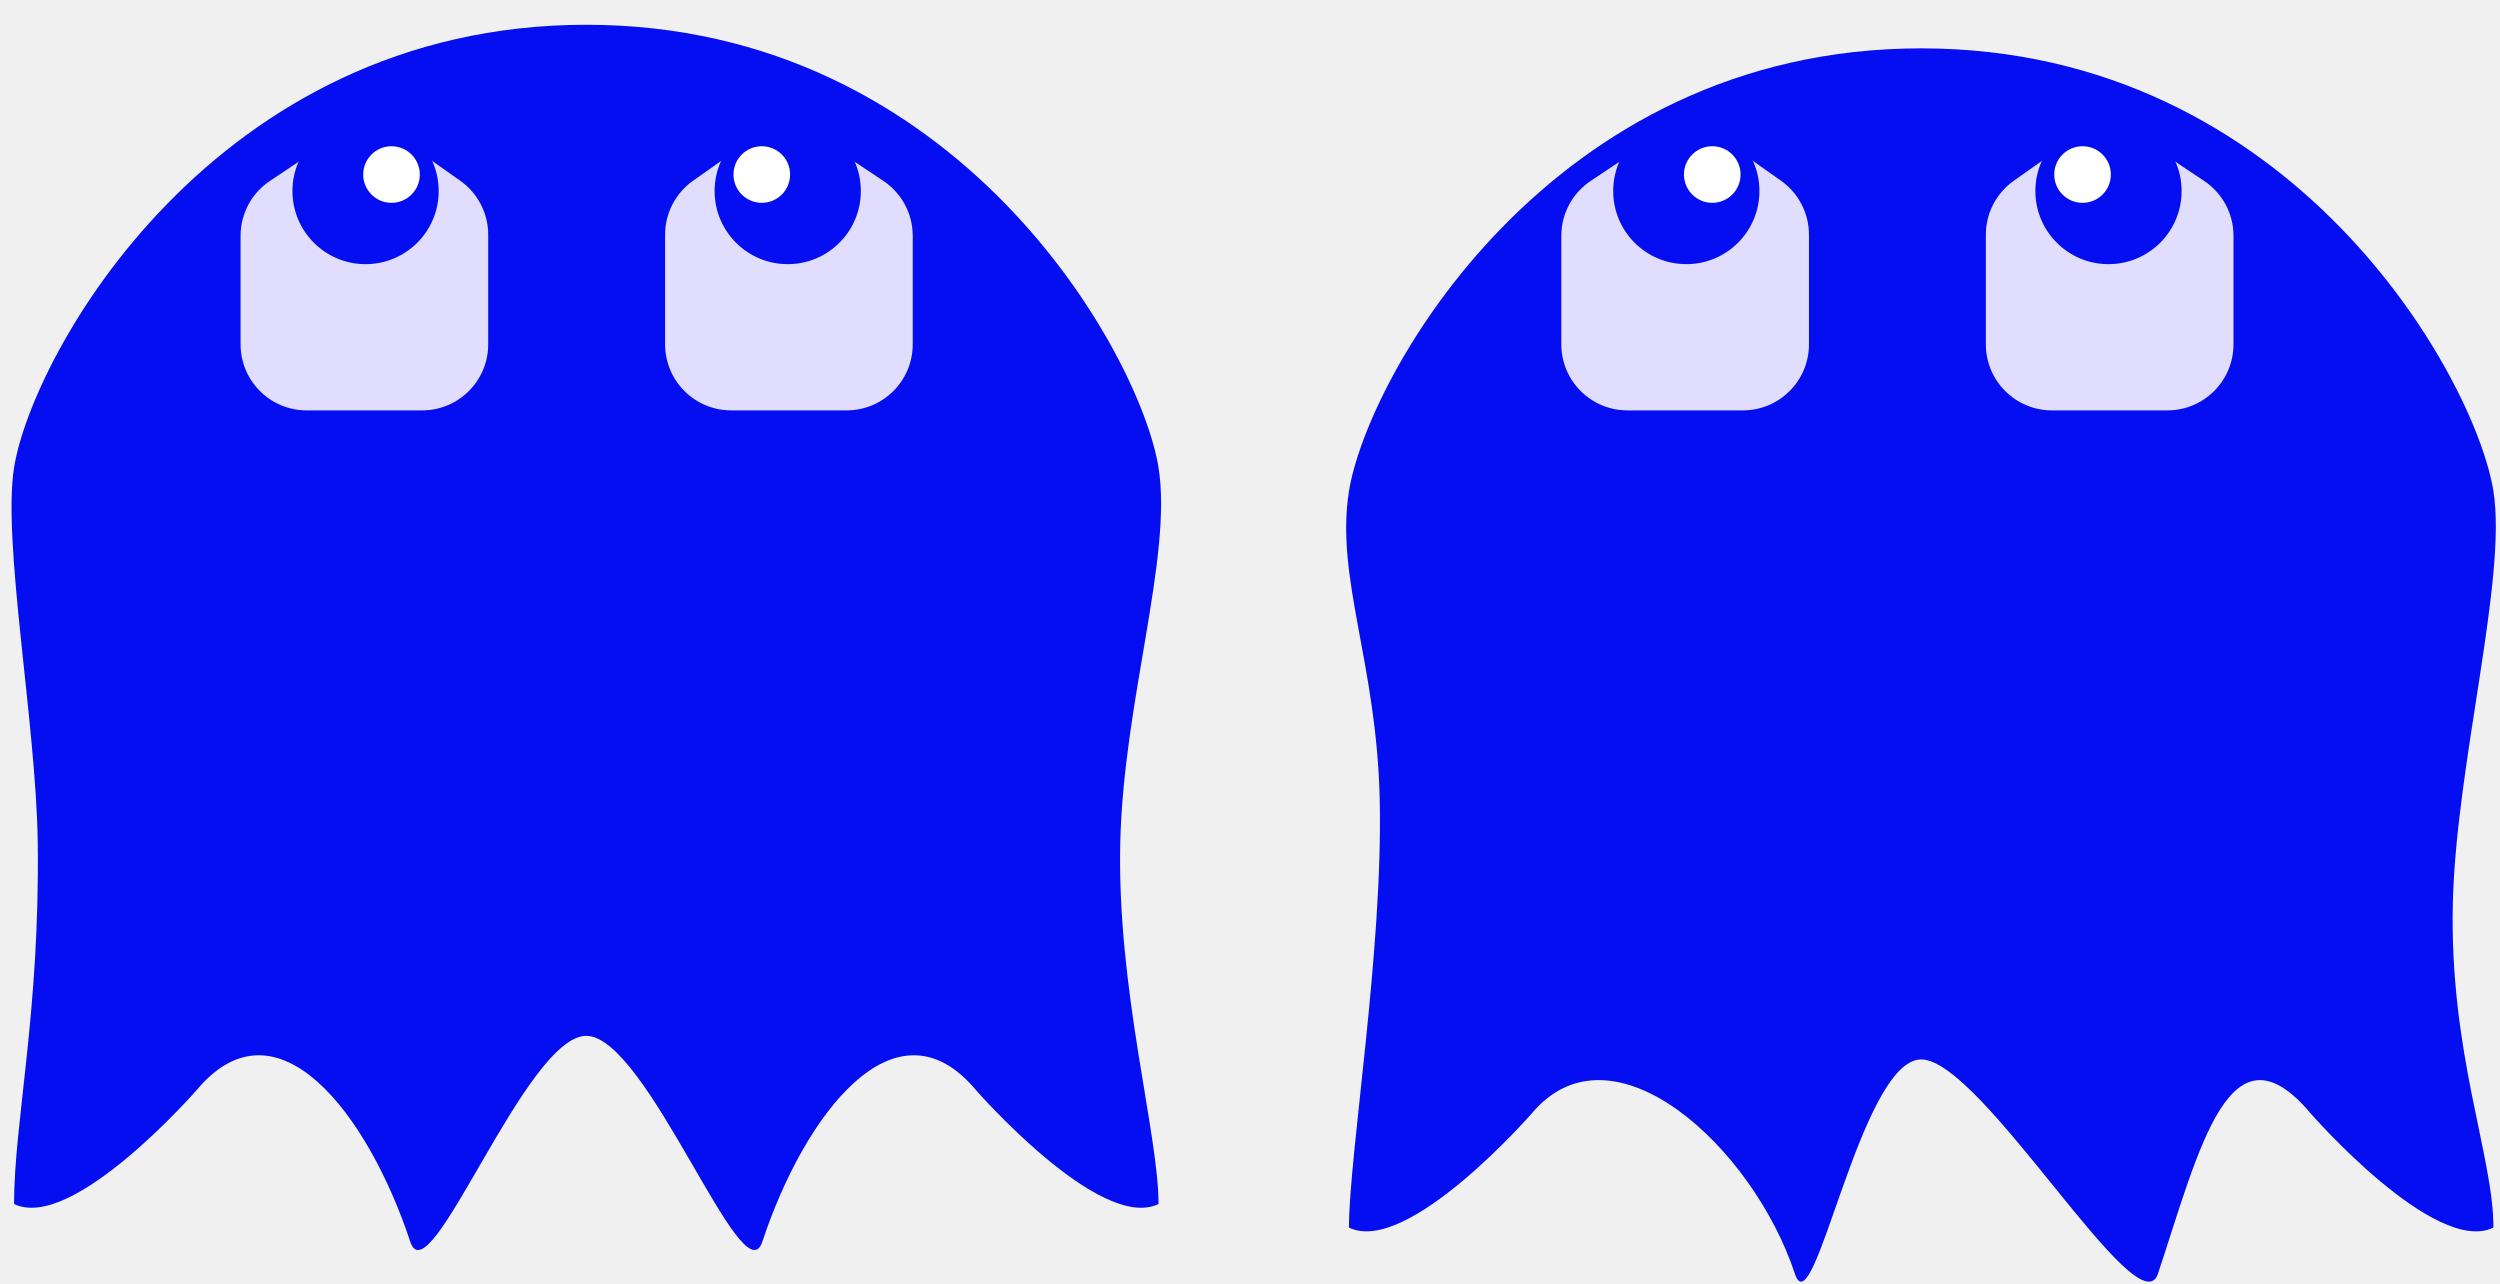
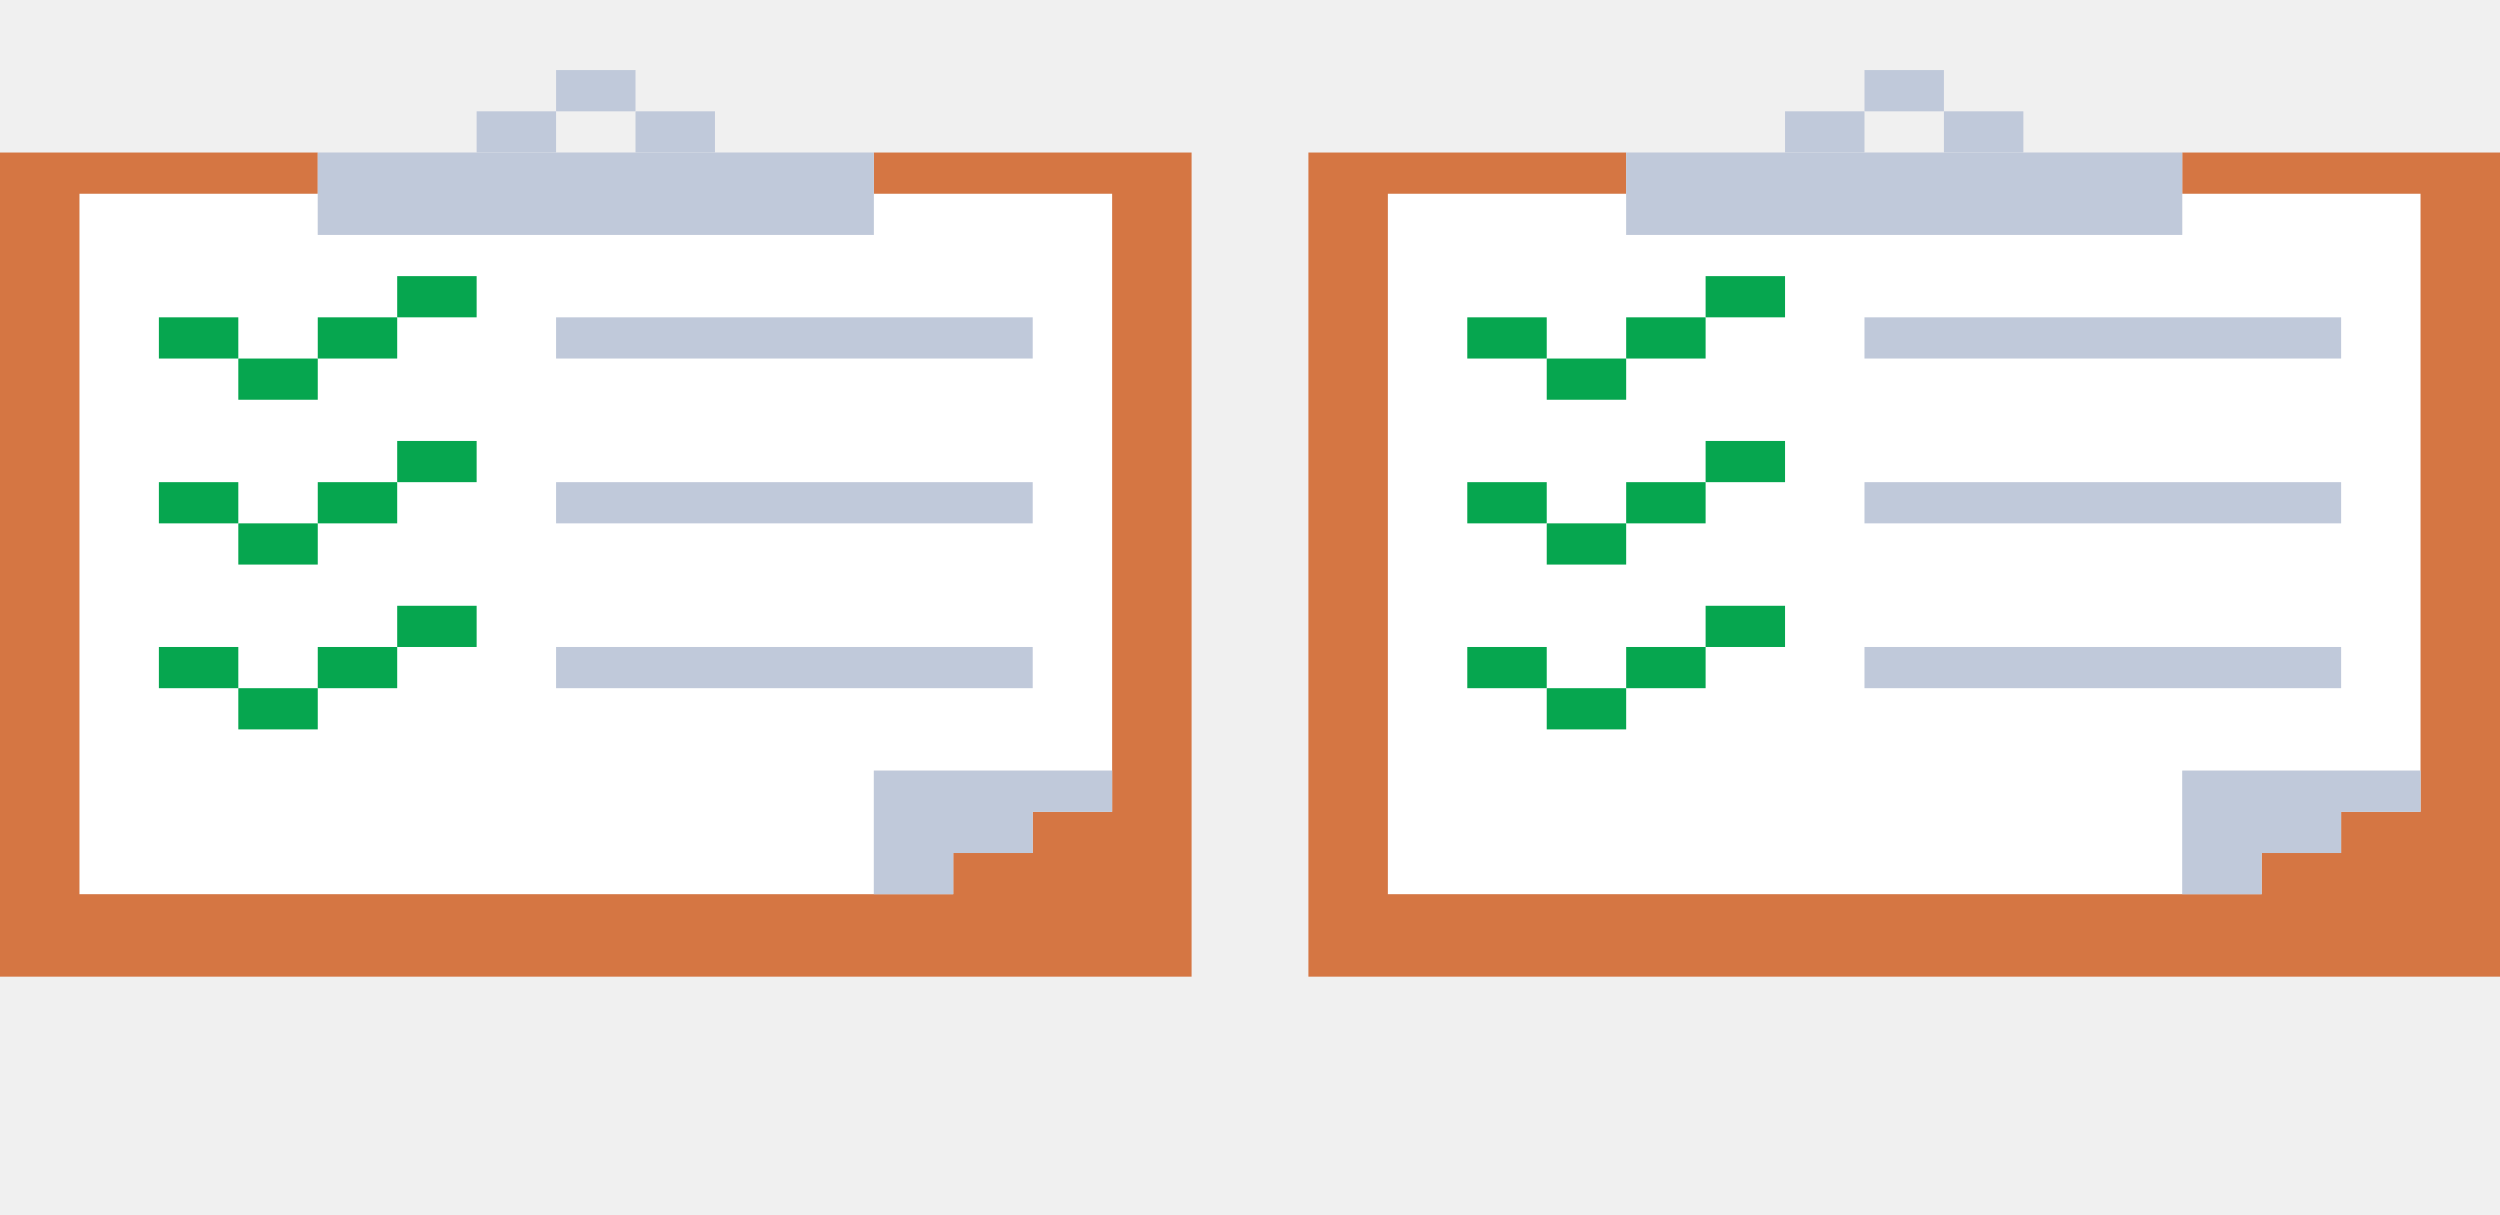
- <svg xmlns="http://www.w3.org/2000/svg" width="530" height="272" viewBox="0 0 530 272" fill="none">
+ <svg xmlns="http://www.w3.org/2000/svg" width="535" height="260" viewBox="0 0 535 260" fill="none">
  <g clip-path="url(#clip0_12_3840)">
-     <path d="M245.61 99.14C248.603 117.958 238.212 148.627 237.5 178.5C236.754 209.807 245.61 240.241 245.61 255.25C233.2 261.3 206.79 230.97 206.79 230.97C189.74 210.76 170.47 236.45 161.61 263.25C157.55 275.5 137.19 219.6 124.29 219.6C111.39 219.6 91.03 275.5 86.98 263.25C78.12 236.45 58.85 210.76 41.8 230.97C41.8 230.97 15.39 261.3 2.98 255.25C2.98 237.926 8.489 214.548 8 178.5C7.662 153.519 0.467 114.916 2.98 99.14C6.78 75.28 45.25 5.25 124.29 5.25C203.33 5.25 241.81 75.28 245.61 99.14Z" fill="#040EF0" />
+     <path d="M221 41.455H204H187V50.273H170H153H136H119H102H85H68V41.455H51H34H17V50.273V59.091V67.909V76.727V85.546V94.364V103.182V112V120.818V129.636V138.455V147.273V156.091V164.909V173.727V182.545V191.364H34H51H68H85H102H119H136H153H170H187V182.545V173.727V164.909H204H221H238V156.091V147.273V138.455V129.636V120.818V112V103.182V94.364V85.546V76.727V67.909V59.091V50.273V41.455H221Z" fill="white" />
+     <path d="M238 32.636H221H204H187V41.455H204H221H238V50.273V59.091V67.909V76.727V85.546V94.364V103.182V112V120.818V129.636V138.455V147.273V156.091V164.909V173.727H221V182.546H204V191.364H187H170H153H136H119H102H85H68H51H34H17V182.546V173.727V164.909V156.091V147.273V138.455V129.636V120.818V112V103.182V94.364V85.546V76.727V67.909V59.091V50.273V41.455H34H51H68V32.636H51H34H17H0V41.455V50.273V59.091V67.909V76.727V85.546V94.364V103.182V112V120.818V129.636V138.455V147.273V156.091V164.909V173.727V182.546V191.364V200.182V209H17H34H51H68H85H102H119H136H153H170H187H204H221H238H255V200.182V191.364V182.546V173.727V164.909V156.091V147.273V138.455V129.636V120.818V112V103.182V94.364V85.546V76.727V67.909V59.091V50.273V41.455V32.636H238Z" fill="#D57643" />
+     <path d="M221 164.909H204H187V173.727V182.546V191.364H204V182.546H221V173.727H238V164.909H221Z" fill="#C0C9DA" />
+     <path d="M136 15H119V23.818H136V15Z" fill="#C0C9DA" />
+     <path d="M119 23.818H102V32.636H119V23.818Z" fill="#C0C9DA" />
+     <path d="M153 23.818H136V32.636H153V23.818Z" fill="#C0C9DA" />
+     <path d="M170 32.636H153H136H119H102H85H68V41.455V50.273H85H102H119H136H153H170H187V41.455V32.636H170Z" fill="#C0C9DA" />
+     <path d="M51 67.909H34V76.727H51V67.909Z" fill="#06A64F" />
+     <path d="M68 76.727H51V85.546H68V76.727Z" fill="#06A64F" />
+     <path d="M85 67.909H68V76.727H85V67.909Z" fill="#06A64F" />
+     <path d="M102 59.091H85V67.909H102V59.091Z" fill="#06A64F" />
+     <path d="M204 67.909H187H170H153H136H119V76.727H136H153H170H187H204H221V67.909H204Z" fill="#C0C9DA" />
+     <path d="M51 103.182H34V112H51V103.182Z" fill="#06A64F" />
+     <path d="M68 112H51V120.818H68V112Z" fill="#06A64F" />
+     <path d="M85 103.182H68V112H85V103.182Z" fill="#06A64F" />
+     <path d="M102 94.364H85V103.182H102V94.364Z" fill="#06A64F" />
+     <path d="M204 103.182H187H170H153H136H119V112H136H153H170H187H204H221V103.182H204Z" fill="#C0C9DA" />
+     <path d="M51 138.455H34V147.273H51V138.455Z" fill="#06A64F" />
+     <path d="M68 147.273H51V156.091H68V147.273Z" fill="#06A64F" />
+     <path d="M85 138.455H68V147.273H85V138.455Z" fill="#06A64F" />
+     <path d="M102 129.636H85V138.455H102V129.636Z" fill="#06A64F" />
+     <path d="M204 138.455H187H170H153H136H119V147.273H136H153H170H187H204H221V138.455H204Z" fill="#C0C9DA" />
  </g>
-   <path d="M89.5 87H65C57.268 87 51 80.732 51 73V49.993C51 45.312 53.339 40.94 57.234 38.344L70.008 29.828C74.824 26.617 81.119 26.701 85.847 30.039L97.574 38.317C101.29 40.94 103.5 45.205 103.5 49.754V73C103.5 80.732 97.232 87 89.5 87Z" fill="#E0DDFF" />
-   <circle cx="77.5" cy="40.5" r="15.5" fill="#040EF0" />
-   <circle cx="83" cy="37" r="6" fill="white" />
-   <path d="M155 87H179.5C187.232 87 193.5 80.732 193.5 73V49.993C193.5 45.312 191.161 40.94 187.266 38.344L174.492 29.828C169.676 26.617 163.381 26.701 158.653 30.039L146.926 38.317C143.21 40.94 141 45.205 141 49.754V73C141 80.732 147.268 87 155 87Z" fill="#E0DDFF" />
-   <circle cx="15.5" cy="15.5" r="15.5" transform="matrix(-1 0 0 1 182.5 25)" fill="#040EF0" />
-   <circle cx="6" cy="6" r="6" transform="matrix(-1 0 0 1 167.5 31)" fill="white" />
-   <path d="M528.61 104.14C531.553 122.644 520.674 162.104 520 191.5C519.271 223.331 528.61 245.002 528.61 260.25C516.2 266.3 489.79 235.97 489.79 235.97C472.74 215.76 466.36 243.2 457.5 270C453.44 282.25 420.19 224.6 407.29 224.6C394.39 224.6 384.55 282.25 380.5 270C371.64 243.2 341.85 215.76 324.8 235.97C324.8 235.97 298.39 266.3 285.98 260.25C285.98 244.842 293.219 201.677 292.5 169.5C291.851 140.426 283.065 122.434 285.98 104.14C289.78 80.28 328.25 10.25 407.29 10.25C486.33 10.25 524.81 80.28 528.61 104.14Z" fill="#040EF0" />
-   <path d="M369.5 87H345C337.268 87 331 80.732 331 73V49.993C331 45.312 333.339 40.94 337.234 38.344L350.008 29.828C354.824 26.617 361.119 26.701 365.847 30.039L377.574 38.317C381.29 40.94 383.5 45.205 383.5 49.754V73C383.5 80.732 377.232 87 369.5 87Z" fill="#E0DDFF" />
-   <circle cx="357.5" cy="40.5" r="15.5" fill="#040EF0" />
-   <circle cx="363" cy="37" r="6" fill="white" />
-   <path d="M435 87H459.5C467.232 87 473.5 80.732 473.5 73V49.993C473.5 45.312 471.161 40.94 467.266 38.344L454.492 29.828C449.676 26.617 443.381 26.701 438.653 30.039L426.926 38.317C423.21 40.94 421 45.205 421 49.754V73C421 80.732 427.268 87 435 87Z" fill="#E0DDFF" />
-   <circle cx="15.5" cy="15.5" r="15.5" transform="matrix(-1 0 0 1 462.5 25)" fill="#040EF0" />
-   <circle cx="6" cy="6" r="6" transform="matrix(-1 0 0 1 447.5 31)" fill="white" />
+   <g clip-path="url(#clip1_12_3840)">
+     <path d="M501 41.455H484H467V50.273H450H433H416H399H382H365H348V41.455H331H314H297V50.273V59.091V67.909V76.727V85.546V94.364V103.182V112V120.818V129.636V138.455V147.273V156.091V164.909V173.727V182.545V191.364H314H331H348H365H382H399H416H433H450H467V182.545V173.727V164.909H484H501H518V156.091V147.273V138.455V129.636V120.818V112V103.182V94.364V85.546V76.727V67.909V59.091V50.273V41.455H501Z" fill="white" />
+     <path d="M518 32.636H501H484H467V41.455H484H501H518V50.273V59.091V67.909V76.727V85.546V94.364V103.182V112V120.818V129.636V138.455V147.273V156.091V164.909V173.727H501V182.546H484V191.364H467H450H433H416H399H382H365H348H331H314H297V182.546V173.727V164.909V156.091V147.273V138.455V129.636V120.818V112V103.182V94.364V85.546V76.727V67.909V59.091V50.273V41.455H314H331H348V32.636H331H314H297H280V41.455V50.273V59.091V67.909V76.727V85.546V94.364V103.182V112V120.818V129.636V138.455V147.273V156.091V164.909V173.727V182.546V191.364V200.182V209H297H314H331H348H365H382H399H416H433H450H467H484H501H518H535V200.182V191.364V182.546V173.727V164.909V156.091V147.273V138.455V129.636V120.818V112V103.182V94.364V85.546V76.727V67.909V59.091V50.273V41.455V32.636H518Z" fill="#D57643" />
+     <path d="M501 164.909H484H467V173.727V182.546V191.364H484V182.546H501V173.727H518V164.909H501Z" fill="#C0C9DA" />
+     <path d="M416 15H399V23.818H416V15Z" fill="#C0C9DA" />
+     <path d="M399 23.818H382V32.636H399V23.818Z" fill="#C0C9DA" />
+     <path d="M433 23.818H416V32.636H433V23.818Z" fill="#C0C9DA" />
+     <path d="M450 32.636H433H416H399H382H365H348V41.455V50.273H365H382H399H416H433H450H467V41.455V32.636H450Z" fill="#C0C9DA" />
+     <path d="M331 67.909H314V76.727H331V67.909Z" fill="#06A64F" />
+     <path d="M348 76.727H331V85.546H348V76.727Z" fill="#06A64F" />
+     <path d="M365 67.909H348V76.727H365V67.909Z" fill="#06A64F" />
+     <path d="M382 59.091H365V67.909H382V59.091Z" fill="#06A64F" />
+     <path d="M484 67.909H467H450H433H416H399V76.727H416H433H450H467H484H501V67.909H484Z" fill="#C0C9DA" />
+     <path d="M331 103.182H314V112H331V103.182Z" fill="#06A64F" />
+     <path d="M348 112H331V120.818H348V112Z" fill="#06A64F" />
+     <path d="M365 103.182H348V112H365V103.182Z" fill="#06A64F" />
+     <path d="M382 94.364H365V103.182H382V94.364Z" fill="#06A64F" />
+     <path d="M484 103.182H467H450H433H416H399V112H416H433H450H467H484H501V103.182H484Z" fill="#C0C9DA" />
+     <path d="M331 138.455H314V147.273H331V138.455Z" fill="#06A64F" />
+     <path d="M348 147.273H331V156.091H348V147.273Z" fill="#06A64F" />
+     <path d="M365 138.455H348V147.273H365V138.455Z" fill="#06A64F" />
+     <path d="M382 129.636H365V138.455H382V129.636Z" fill="#06A64F" />
+     <path d="M484 138.455H467H450H433H416H399V147.273H416H433H450H467H484H501V138.455H484Z" fill="#C0C9DA" />
+   </g>
  <defs>
    <clipPath id="clip0_12_3840">
-       <rect width="248.58" height="260.25" fill="white" transform="translate(0 5)" />
+       <rect width="255" height="194" fill="white" transform="translate(0 15)" />
+     </clipPath>
+     <clipPath id="clip1_12_3840">
+       <rect width="255" height="194" fill="white" transform="translate(280 15)" />
    </clipPath>
  </defs>
</svg>
